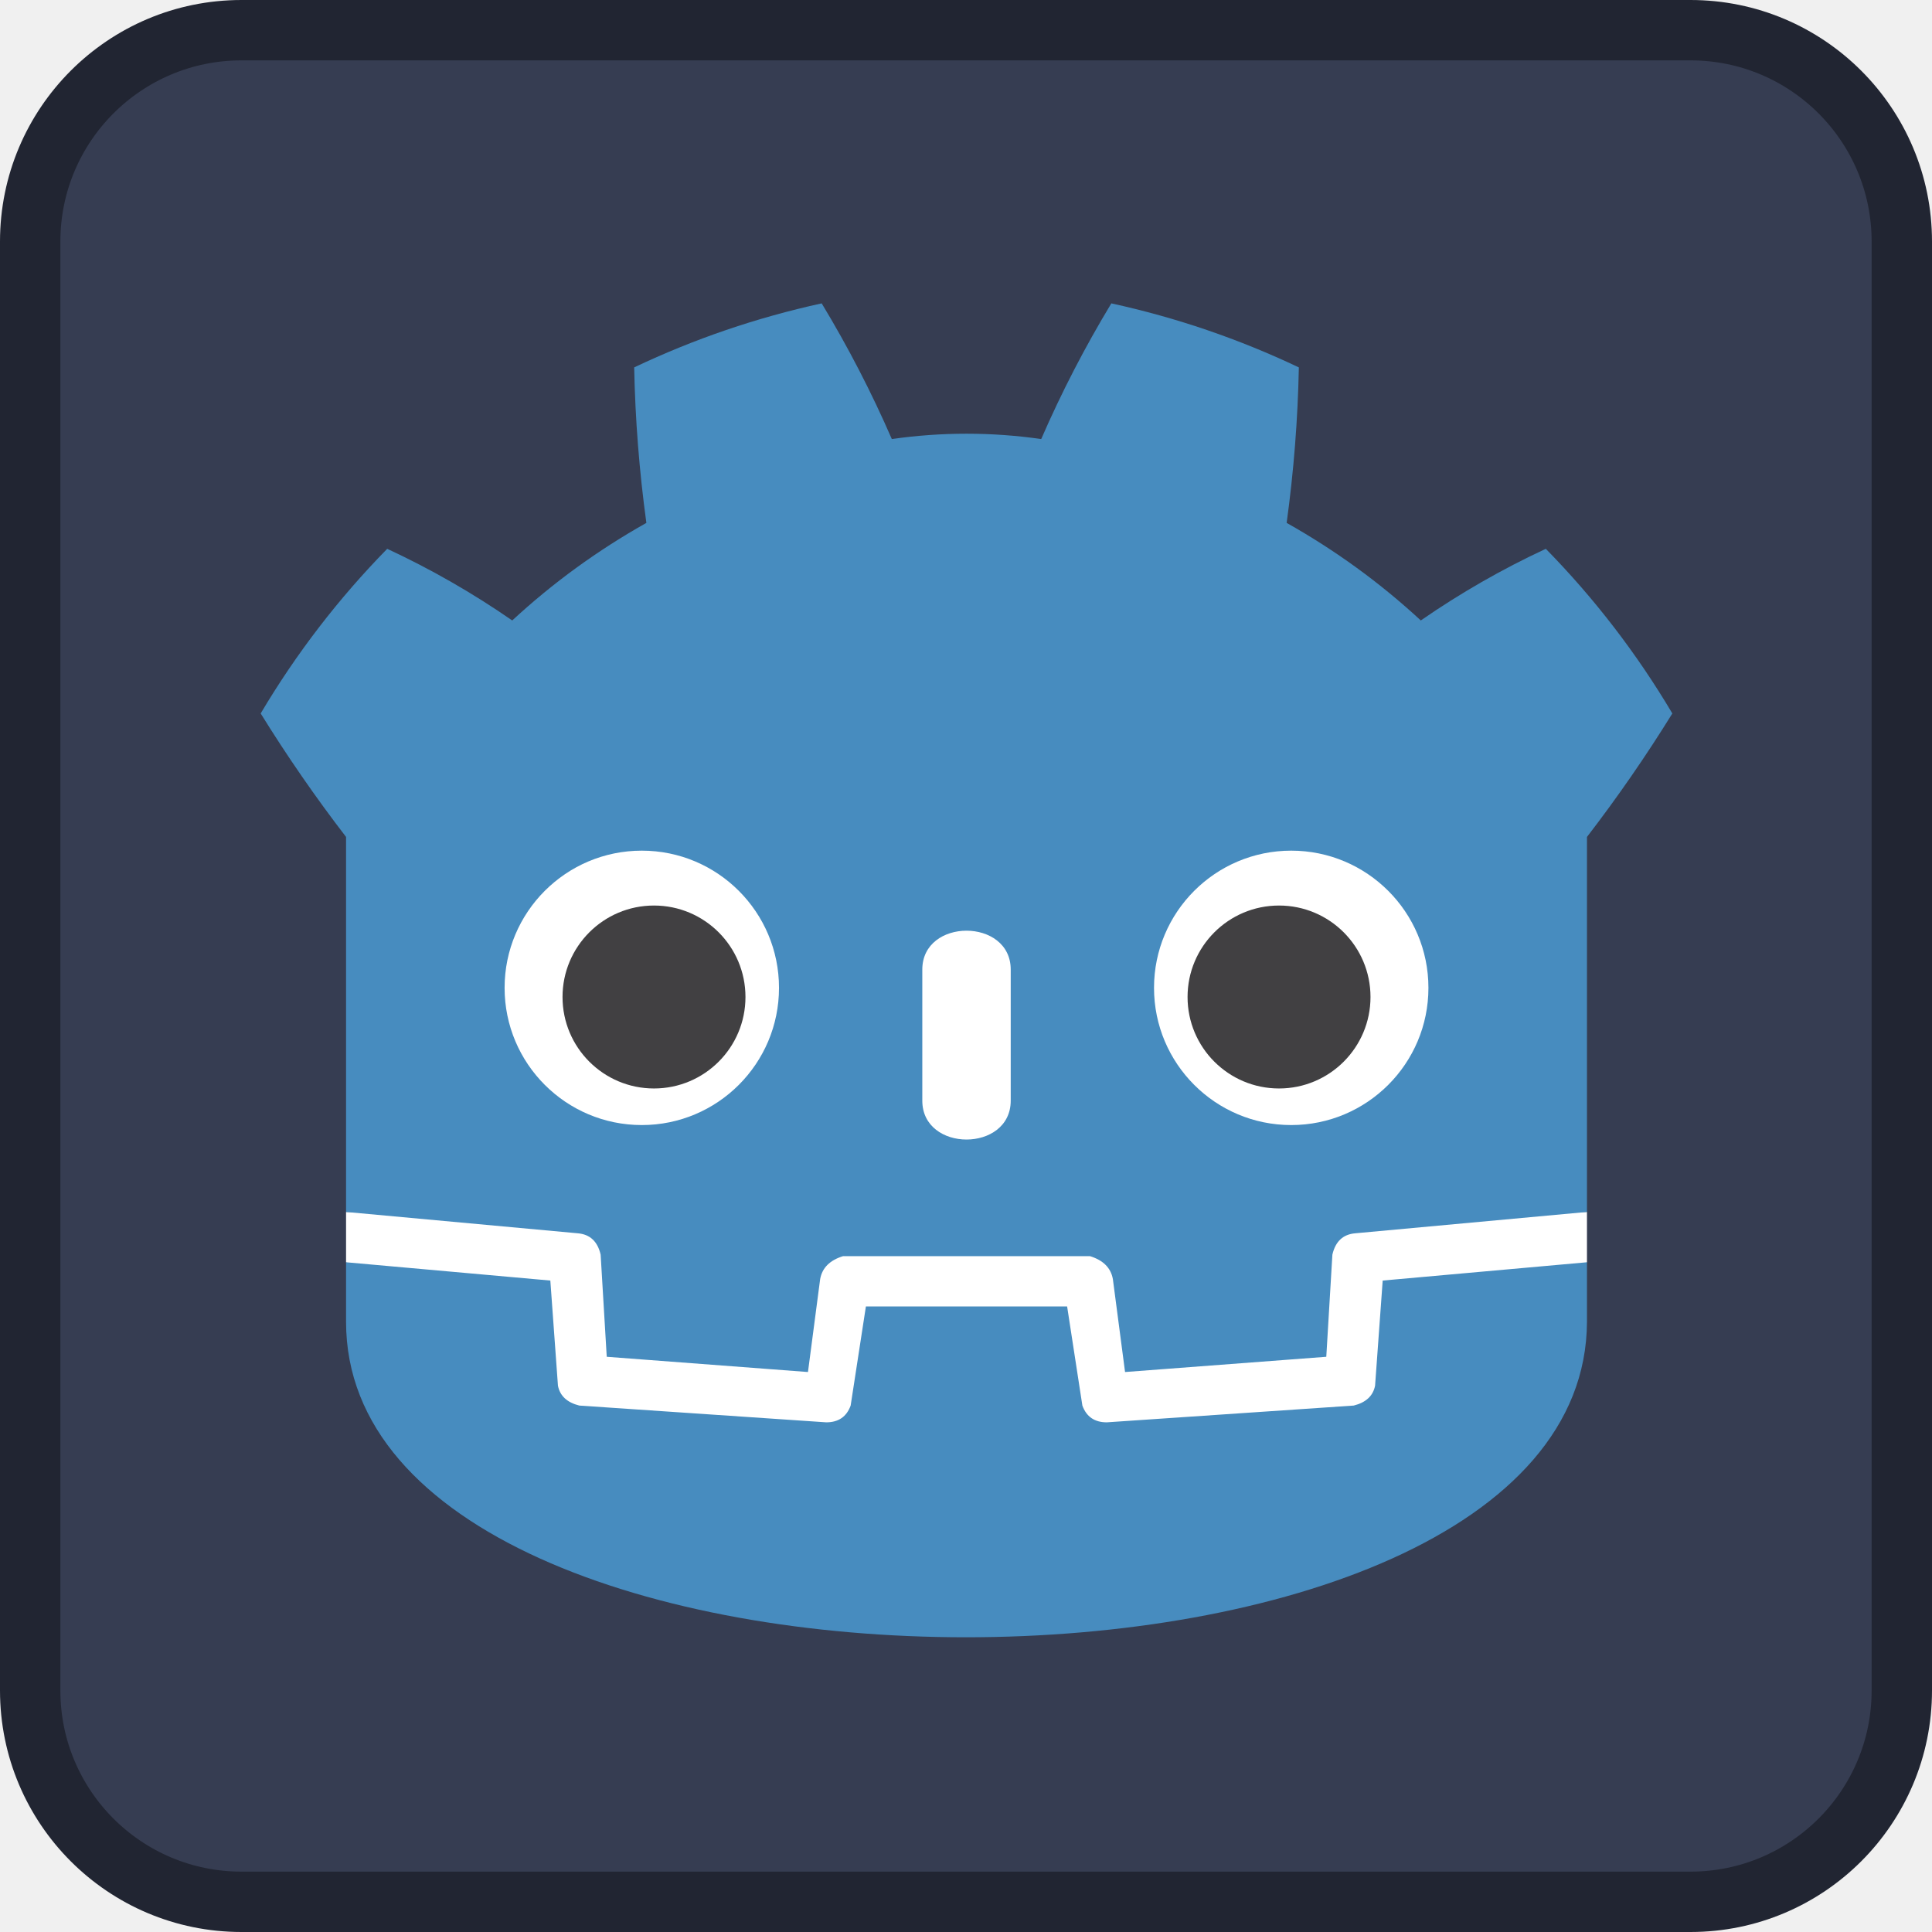
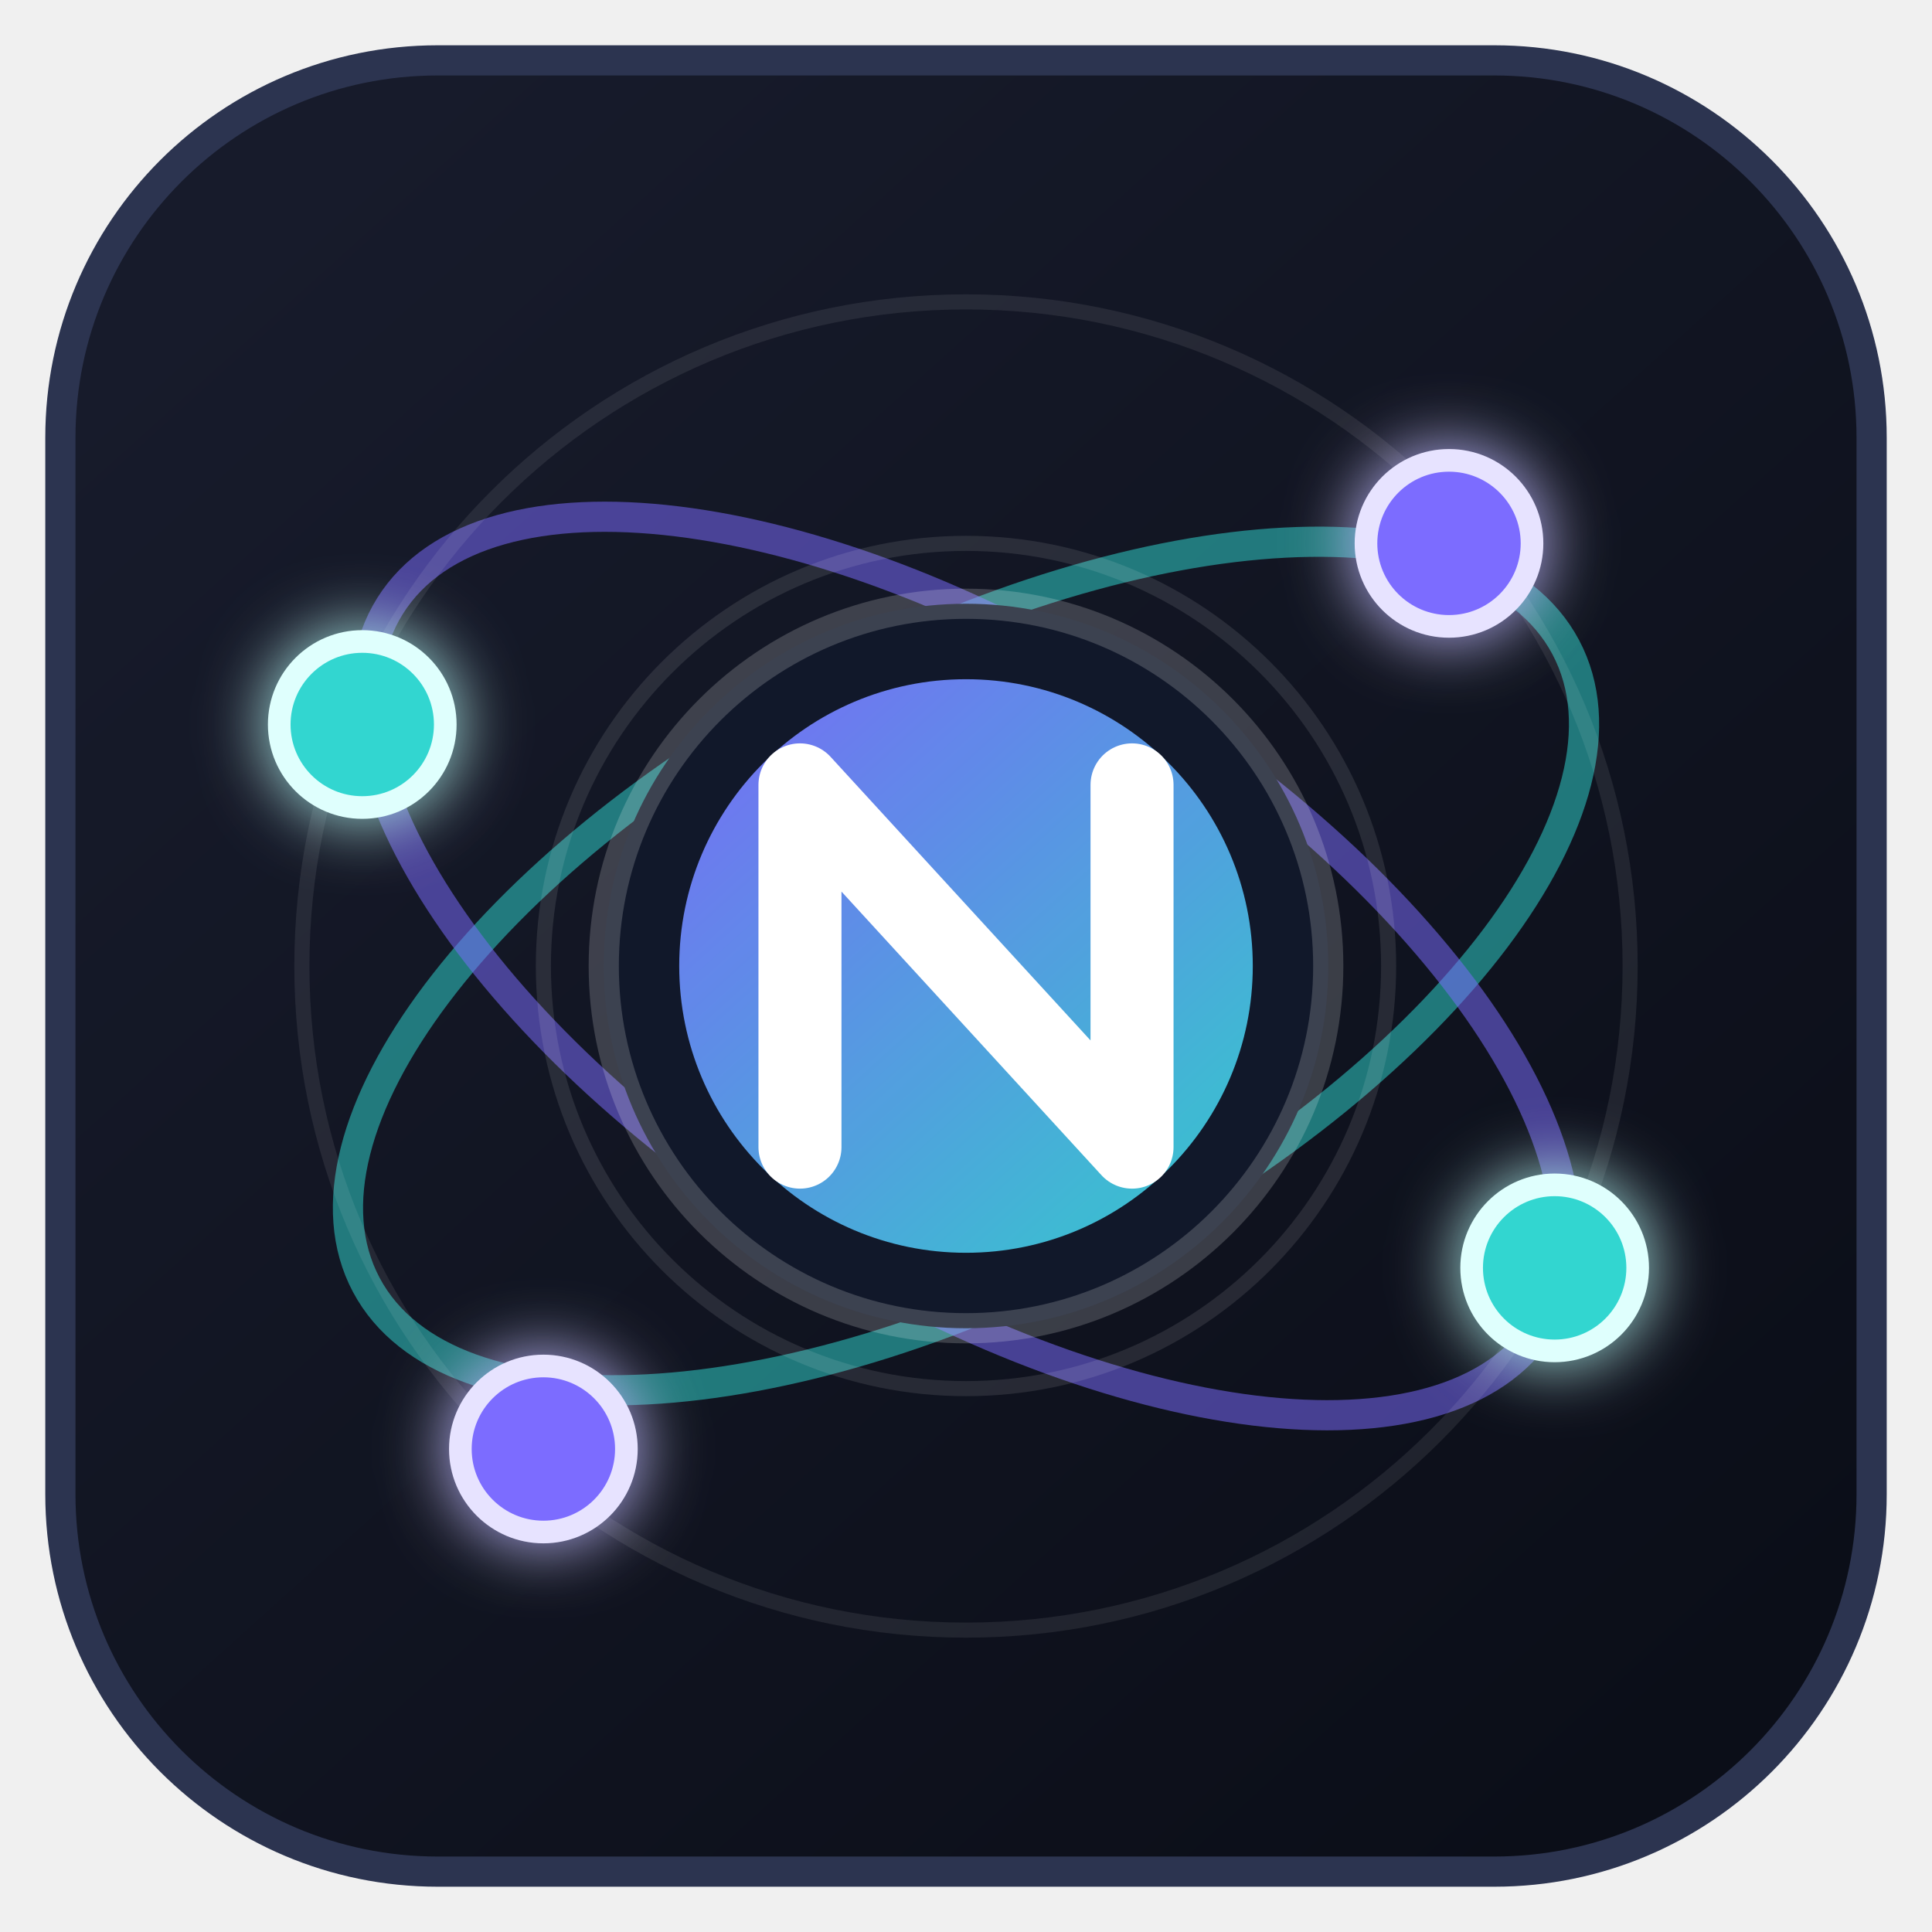
- <svg xmlns="http://www.w3.org/2000/svg" width="128" height="128">
-   <rect width="124" height="124" x="2" y="2" fill="#363d52" stroke="#212532" stroke-width="4" rx="14" />
-   <g fill="#fff" transform="translate(12.322 12.322)scale(.101)">
-     <path d="M105 673v33q407 354 814 0v-33z" />
-     <path fill="#478cbf" d="m105 673 152 14q12 1 15 14l4 67 132 10 8-61q2-11 15-15h162q13 4 15 15l8 61 132-10 4-67q3-13 15-14l152-14V427q30-39 56-81-35-59-83-108-43 20-82 47-40-37-88-64 7-51 8-102-59-28-123-42-26 43-46 89-49-7-98 0-20-46-46-89-64 14-123 42 1 51 8 102-48 27-88 64-39-27-82-47-48 49-83 108 26 42 56 81zm0 33v39c0 276 813 276 814 0v-39l-134 12-5 69q-2 10-14 13l-162 11q-12 0-16-11l-10-65H446l-10 65q-4 11-16 11l-162-11q-12-3-14-13l-5-69z" />
-     <path d="M483 600c0 34 58 34 58 0v-86c0-34-58-34-58 0z" />
-     <circle cx="725" cy="526" r="90" />
-     <circle cx="299" cy="526" r="90" />
+ <svg xmlns="http://www.w3.org/2000/svg" width="128" height="128" viewBox="0 0 128 128">
+   <defs>
+     <linearGradient id="bg" x1="18" y1="14" x2="110" y2="116" gradientUnits="userSpaceOnUse">
+       <stop offset="0" stop-color="#171B2B" />
+       <stop offset="1" stop-color="#0B0E18" />
+     </linearGradient>
+     <linearGradient id="core" x1="45" y1="43" x2="84" y2="86" gradientUnits="userSpaceOnUse">
+       <stop offset="0" stop-color="#7C6CFF" />
+       <stop offset="1" stop-color="#31D6D0" />
+     </linearGradient>
+     <filter id="glow" x="-60%" y="-60%" width="220%" height="220%">
+       <feGaussianBlur stdDeviation="2.2" result="blur" />
+       <feMerge>
+         <feMergeNode in="blur" />
+         <feMergeNode in="SourceGraphic" />
+       </feMerge>
+     </filter>
+   </defs>
+   <rect x="4" y="4" width="120" height="120" rx="25" fill="url(#bg)" stroke="#2C3450" stroke-width="2" />
+   <g fill="none" stroke-linecap="round">
+     <ellipse cx="64" cy="64" rx="45" ry="21" transform="rotate(-28 64 64)" stroke="#31D6D0" stroke-opacity=".52" stroke-width="2" />
+     <ellipse cx="64" cy="64" rx="45" ry="21" transform="rotate(32 64 64)" stroke="#7C6CFF" stroke-opacity=".52" stroke-width="2" />
+     <circle cx="64" cy="64" r="44" stroke="#FFFFFF" stroke-opacity=".08" stroke-width="1" />
  </g>
-   <g fill="#414042" transform="translate(12.322 12.322)scale(.101)">
-     <circle cx="307" cy="532" r="60" />
-     <circle cx="717" cy="532" r="60" />
+   <g filter="url(#glow)">
+     <circle cx="24" cy="48" r="5.5" fill="#31D6D0" stroke="#DFFFFD" stroke-width="1.5" />
+     <circle cx="96" cy="36" r="5.5" fill="#7C6CFF" stroke="#E7E3FF" stroke-width="1.5" />
+     <circle cx="103" cy="84" r="5.5" fill="#31D6D0" stroke="#DFFFFD" stroke-width="1.5" />
+     <circle cx="36" cy="96" r="5.5" fill="#7C6CFF" stroke="#E7E3FF" stroke-width="1.5" />
  </g>
+   <circle cx="64" cy="64" r="24" fill="#11182A" stroke="#FFFFFF" stroke-opacity=".18" stroke-width="2" />
+   <circle cx="64" cy="64" r="19" fill="url(#core)" opacity=".96" />
+   <path d="M53 76V52L75 76V52" fill="none" stroke="#FFFFFF" stroke-width="5.5" stroke-linecap="round" stroke-linejoin="round" />
+   <circle cx="64" cy="64" r="28" fill="none" stroke="#FFFFFF" stroke-opacity=".10" stroke-width="1" />
</svg>
